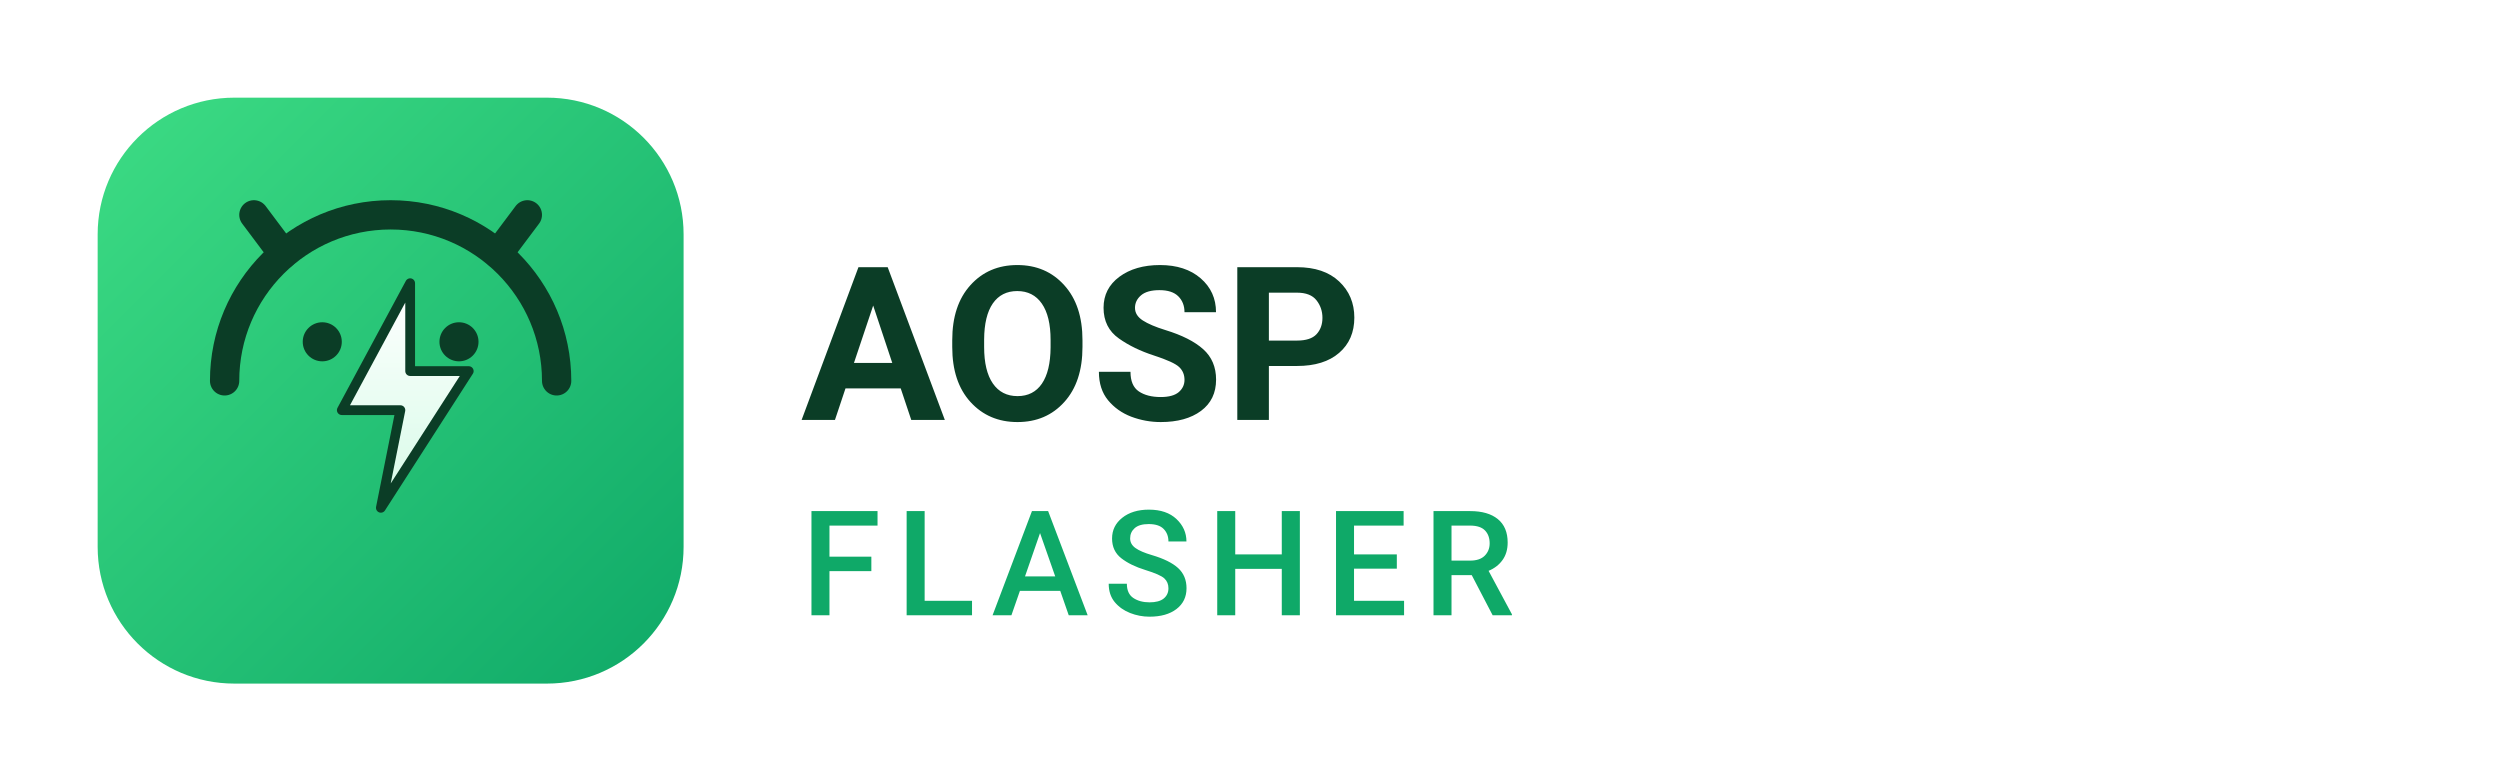
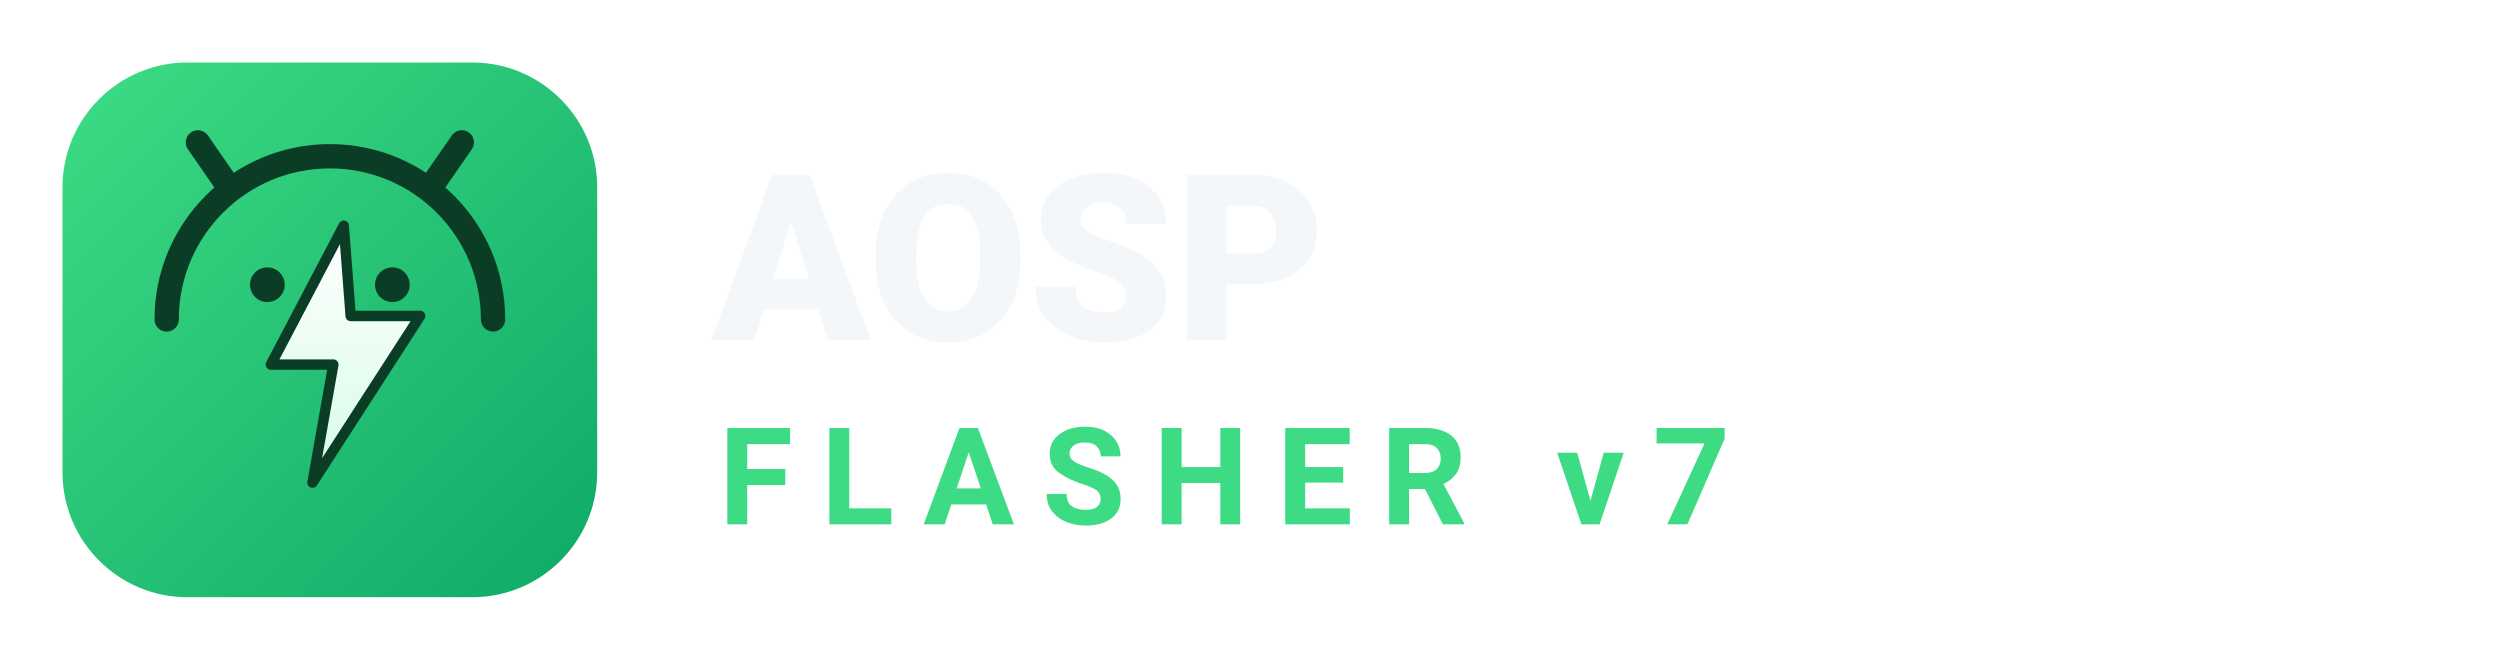
- <svg xmlns="http://www.w3.org/2000/svg" viewBox="0 0 512 160" role="img" aria-labelledby="title desc">
+ <svg xmlns="http://www.w3.org/2000/svg" viewBox="0 0 720 190" role="img" aria-labelledby="title desc">
  <defs>
-     <linearGradient id="afGrad" x1="0" y1="0" x2="1" y2="1">
-       <stop offset="0%" stop-color="#3DDC84" />
-       <stop offset="100%" stop-color="#0FA968" />
+     <linearGradient id="g" x1="0" y1="0" x2="1" y2="1">
+       <stop offset="0" stop-color="#3DDC84" />
+       <stop offset="1" stop-color="#0FA968" />
    </linearGradient>
-     <linearGradient id="afBolt" x1="0" y1="0" x2="0" y2="1">
-       <stop offset="0%" stop-color="#FFFFFF" />
-       <stop offset="100%" stop-color="#D6FBE7" />
+     <linearGradient id="b" x1="0" y1="0" x2="0" y2="1">
+       <stop offset="0" stop-color="#FFFFFF" />
+       <stop offset="1" stop-color="#D6FBE7" />
    </linearGradient>
  </defs>
-   <rect x="20" y="20" width="120" height="120" rx="28" fill="url(#afGrad)" />
-   <g fill="none" stroke="#0B3D26" stroke-width="6" stroke-linecap="round">
-     <path d="M46 78a34 34 0 0 1 68 0" />
-     <path d="M58 52l-6-8M102 52l6-8" />
+   <rect x="18" y="18" width="154" height="154" rx="36" fill="url(#g)" />
+   <g fill="none" stroke="#0B3D26" stroke-width="7" stroke-linecap="round">
+     <path d="M48 92a47 47 0 0 1 94 0" />
+     <path d="M66 54l-9-13M124 54l9-13" />
  </g>
-   <circle cx="66" cy="70" r="4" fill="#0B3D26" />
-   <circle cx="94" cy="70" r="4" fill="#0B3D26" />
-   <path d="M84 58L70 84h12l-4 20 18-28H84z" fill="url(#afBolt)" stroke="#0B3D26" stroke-width="2" stroke-linejoin="round" />
-   <text x="164" y="86" font-family="Segoe UI,Roboto,Helvetica,Arial,sans-serif" font-size="44" font-weight="700" fill="#0B3D26">AOSP</text>
-   <text x="164" y="126" font-family="Segoe UI,Roboto,Helvetica,Arial,sans-serif" font-size="30" font-weight="500" fill="#0FA968" letter-spacing="3">FLASHER</text>
+   <circle cx="77" cy="82" r="5" fill="#0B3D26" />
+   <circle cx="113" cy="82" r="5" fill="#0B3D26" />
+   <path d="M99 65L78 105h18l-6 34 31-48h-20z" fill="url(#b)" stroke="#0B3D26" stroke-width="3" stroke-linejoin="round" />
+   <text x="205" y="98" font-family="Segoe UI,Roboto,Helvetica,Arial,sans-serif" font-size="67" font-weight="800" fill="#F4F7FA">AOSP</text>
+   <text x="207" y="151" font-family="Segoe UI,Roboto,Helvetica,Arial,sans-serif" font-size="39" font-weight="600" letter-spacing="8" fill="#3DDC84">FLASHER v7</text>
</svg>
